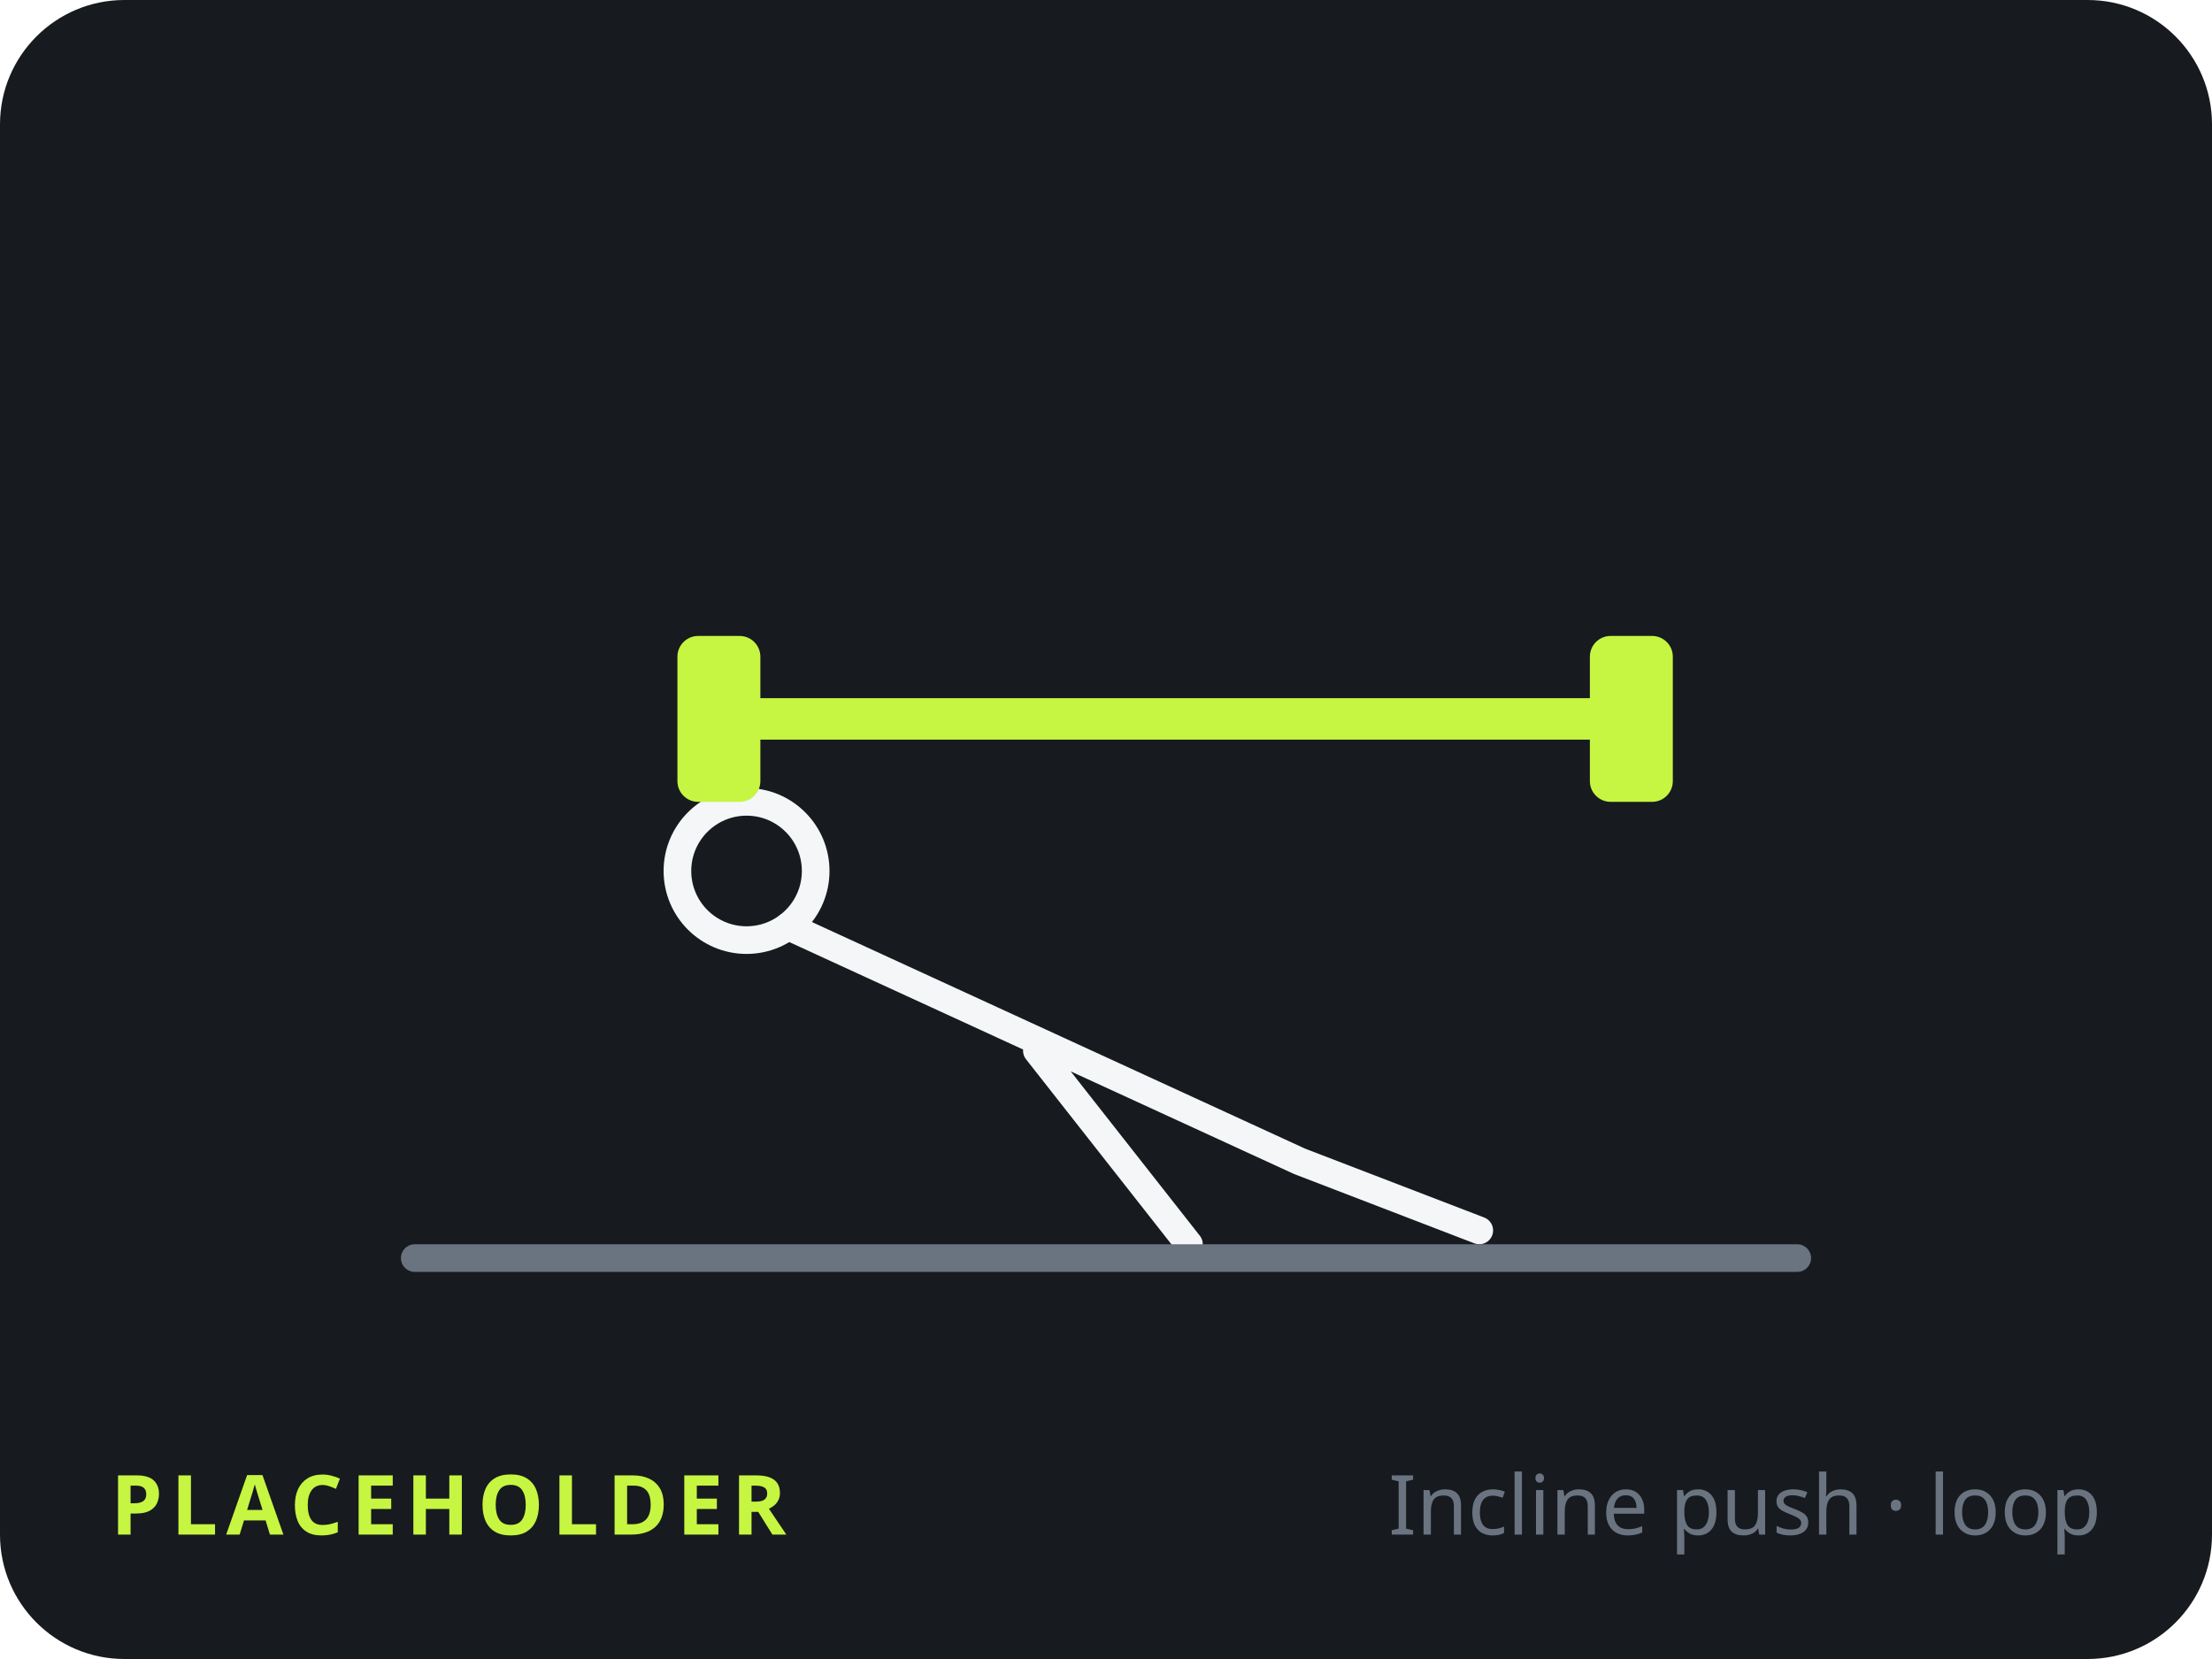
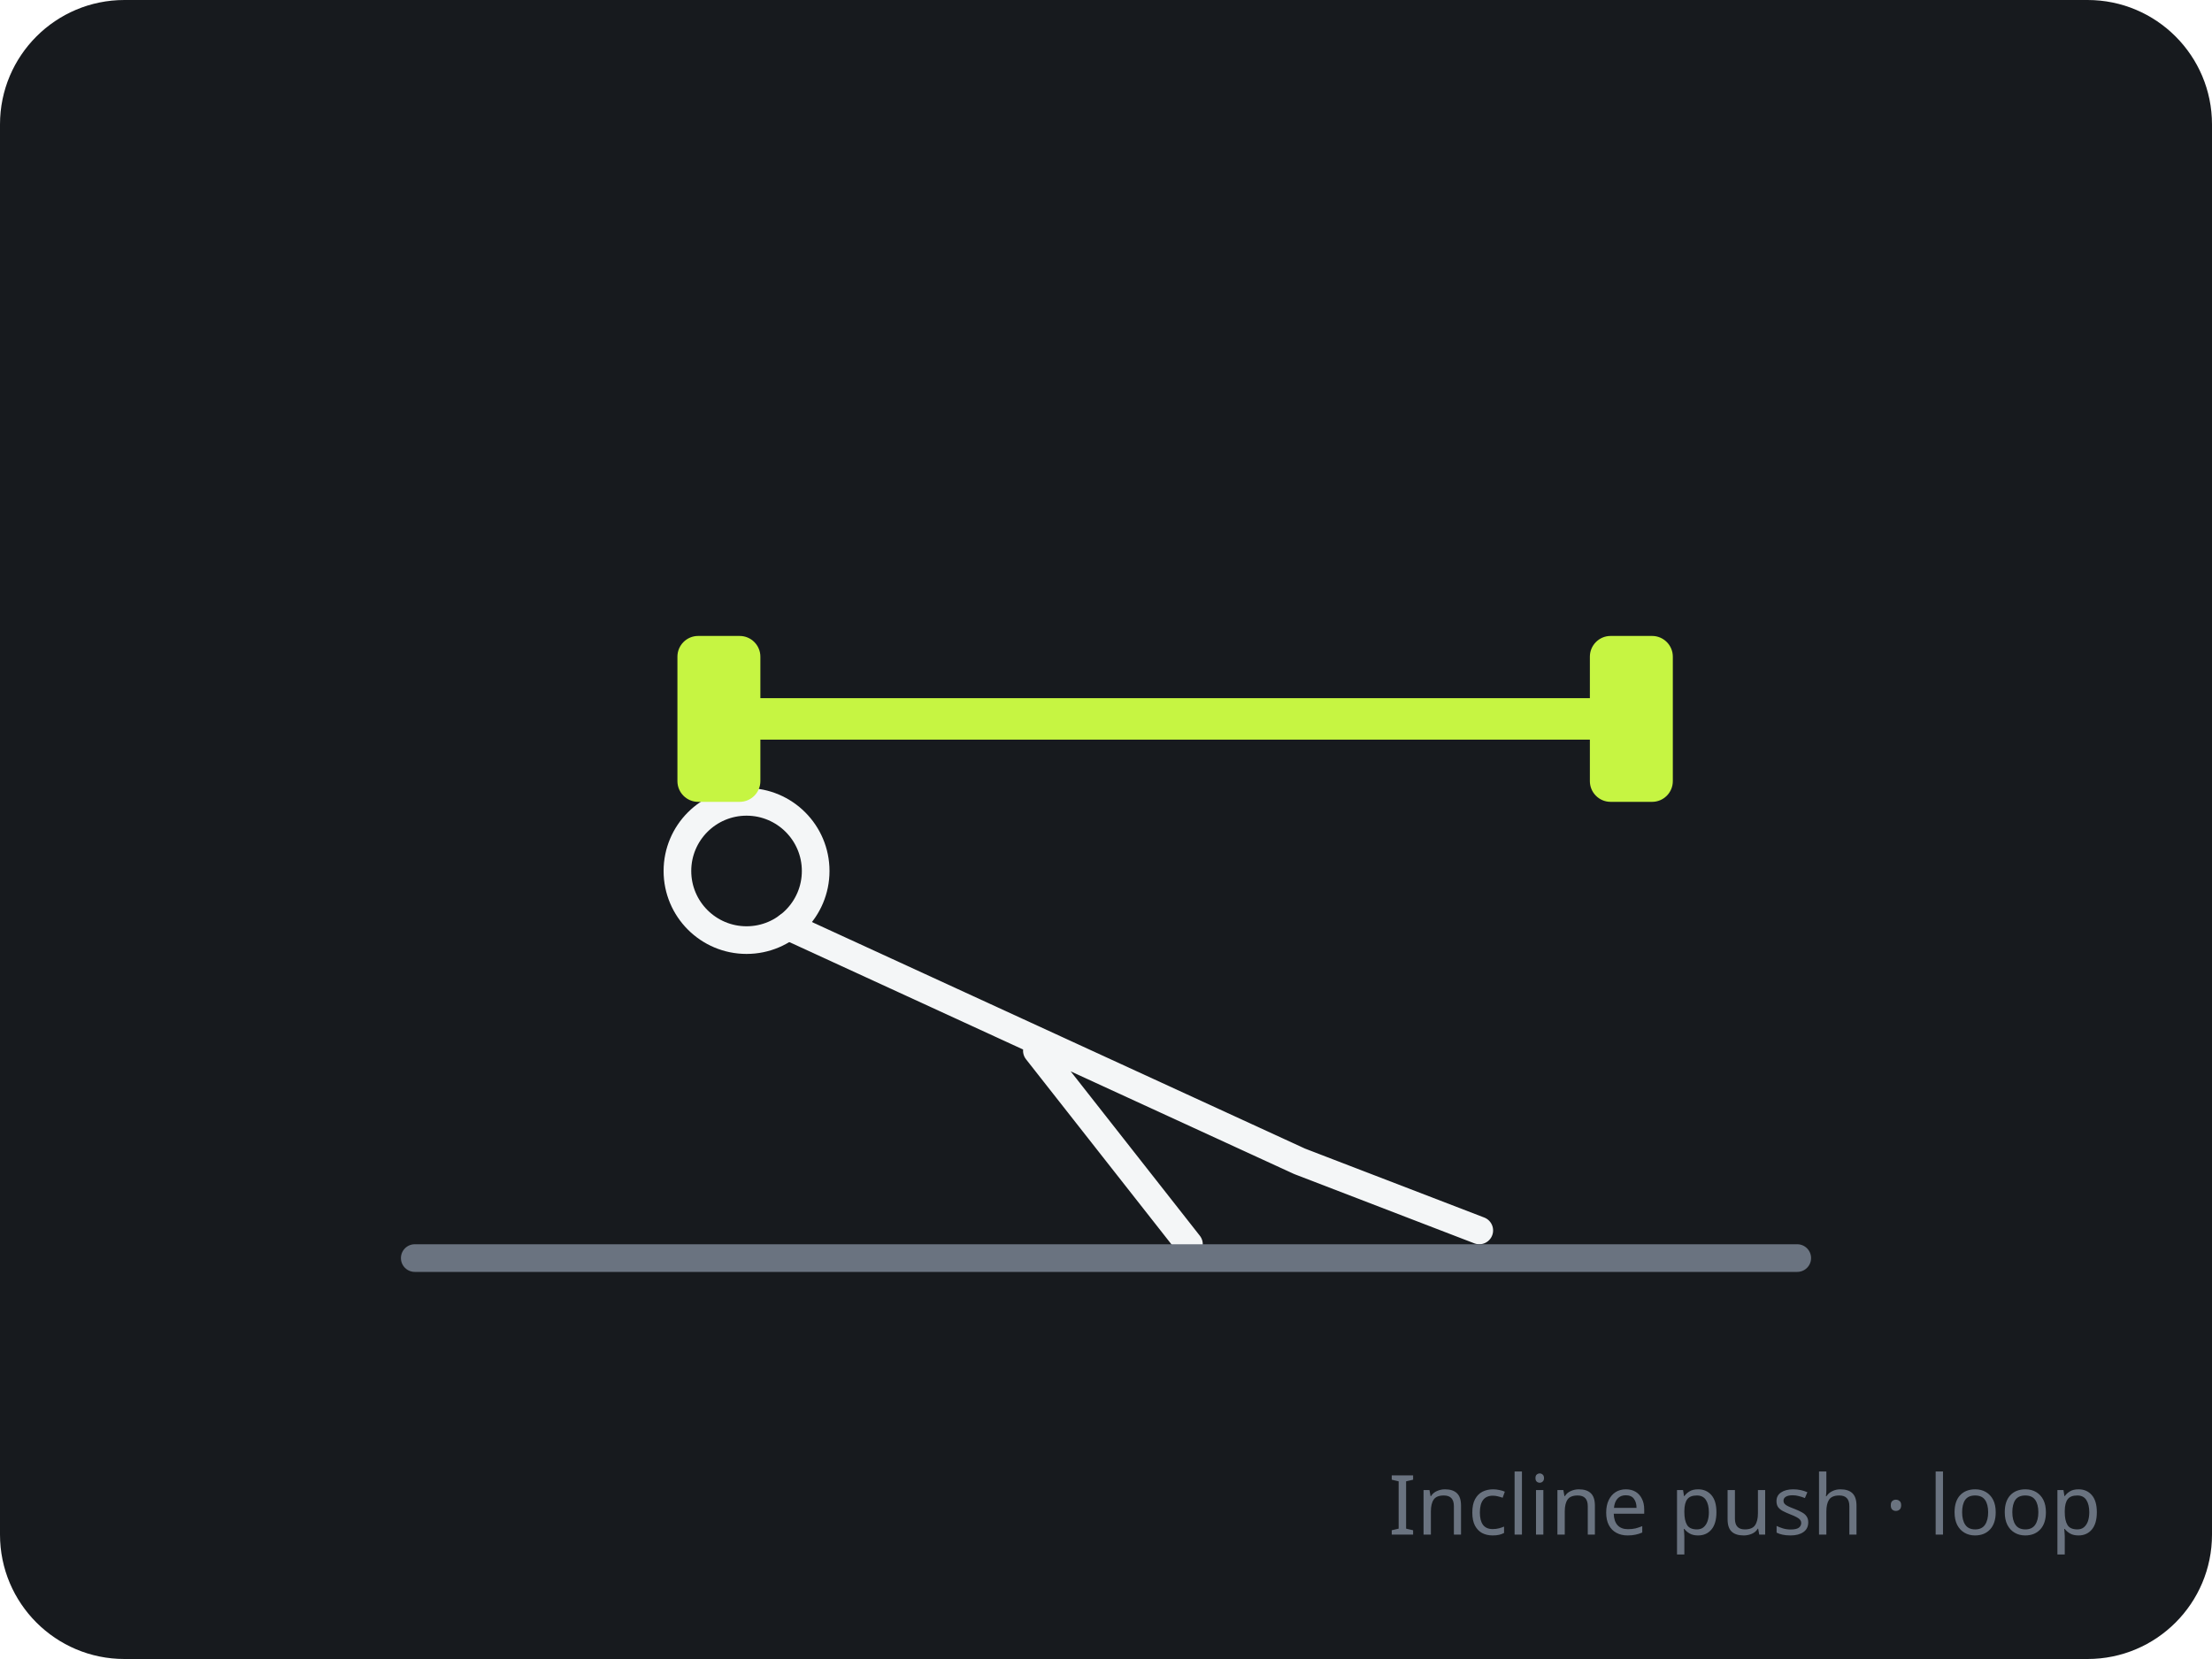
- <svg xmlns="http://www.w3.org/2000/svg" viewBox="0 0 320 240" width="320" height="240" role="img" aria-label="Placeholder demonstration: Incline push">
+ <svg xmlns="http://www.w3.org/2000/svg" viewBox="0 0 320 240" width="320" height="240" role="img" aria-label="Diagram: Incline push">
  <rect width="320" height="240" rx="18" fill="#171a1e" />
  <circle cx="108" cy="126" r="10" stroke="#f4f6f7" stroke-width="4" stroke-linecap="round" fill="none" />
  <path d="M114 134 L188 168 M188 168 L214 178 M150 152 L172 180" stroke="#f4f6f7" stroke-width="4" stroke-linecap="round" fill="none" />
  <path d="M60 182 H260" stroke="#6a7380" stroke-width="4" stroke-linecap="round" />
  <g>
    <animateTransform attributeName="transform" type="translate" values="0 0; 8 -34; 0 0" keyTimes="0; 0.5; 1" dur="1.8s" calcMode="spline" keySplines="0.4 0 0.6 1; 0.4 0 0.6 1" repeatCount="indefinite" />
    <path d="M110 104 H230" stroke="#c6f542" stroke-width="6" stroke-linecap="round" />
    <rect x="98" y="92" width="12" height="24" rx="3" fill="#c6f542" />
    <rect x="230" y="92" width="12" height="24" rx="3" fill="#c6f542" />
  </g>
-   <text x="16" y="222" font-family="system-ui, sans-serif" font-size="12" font-weight="700" fill="#c6f542" letter-spacing="1.2">PLACEHOLDER</text>
  <text x="304" y="222" text-anchor="end" font-family="system-ui, sans-serif" font-size="12" fill="#6a7380">Incline push · loop</text>
</svg>
